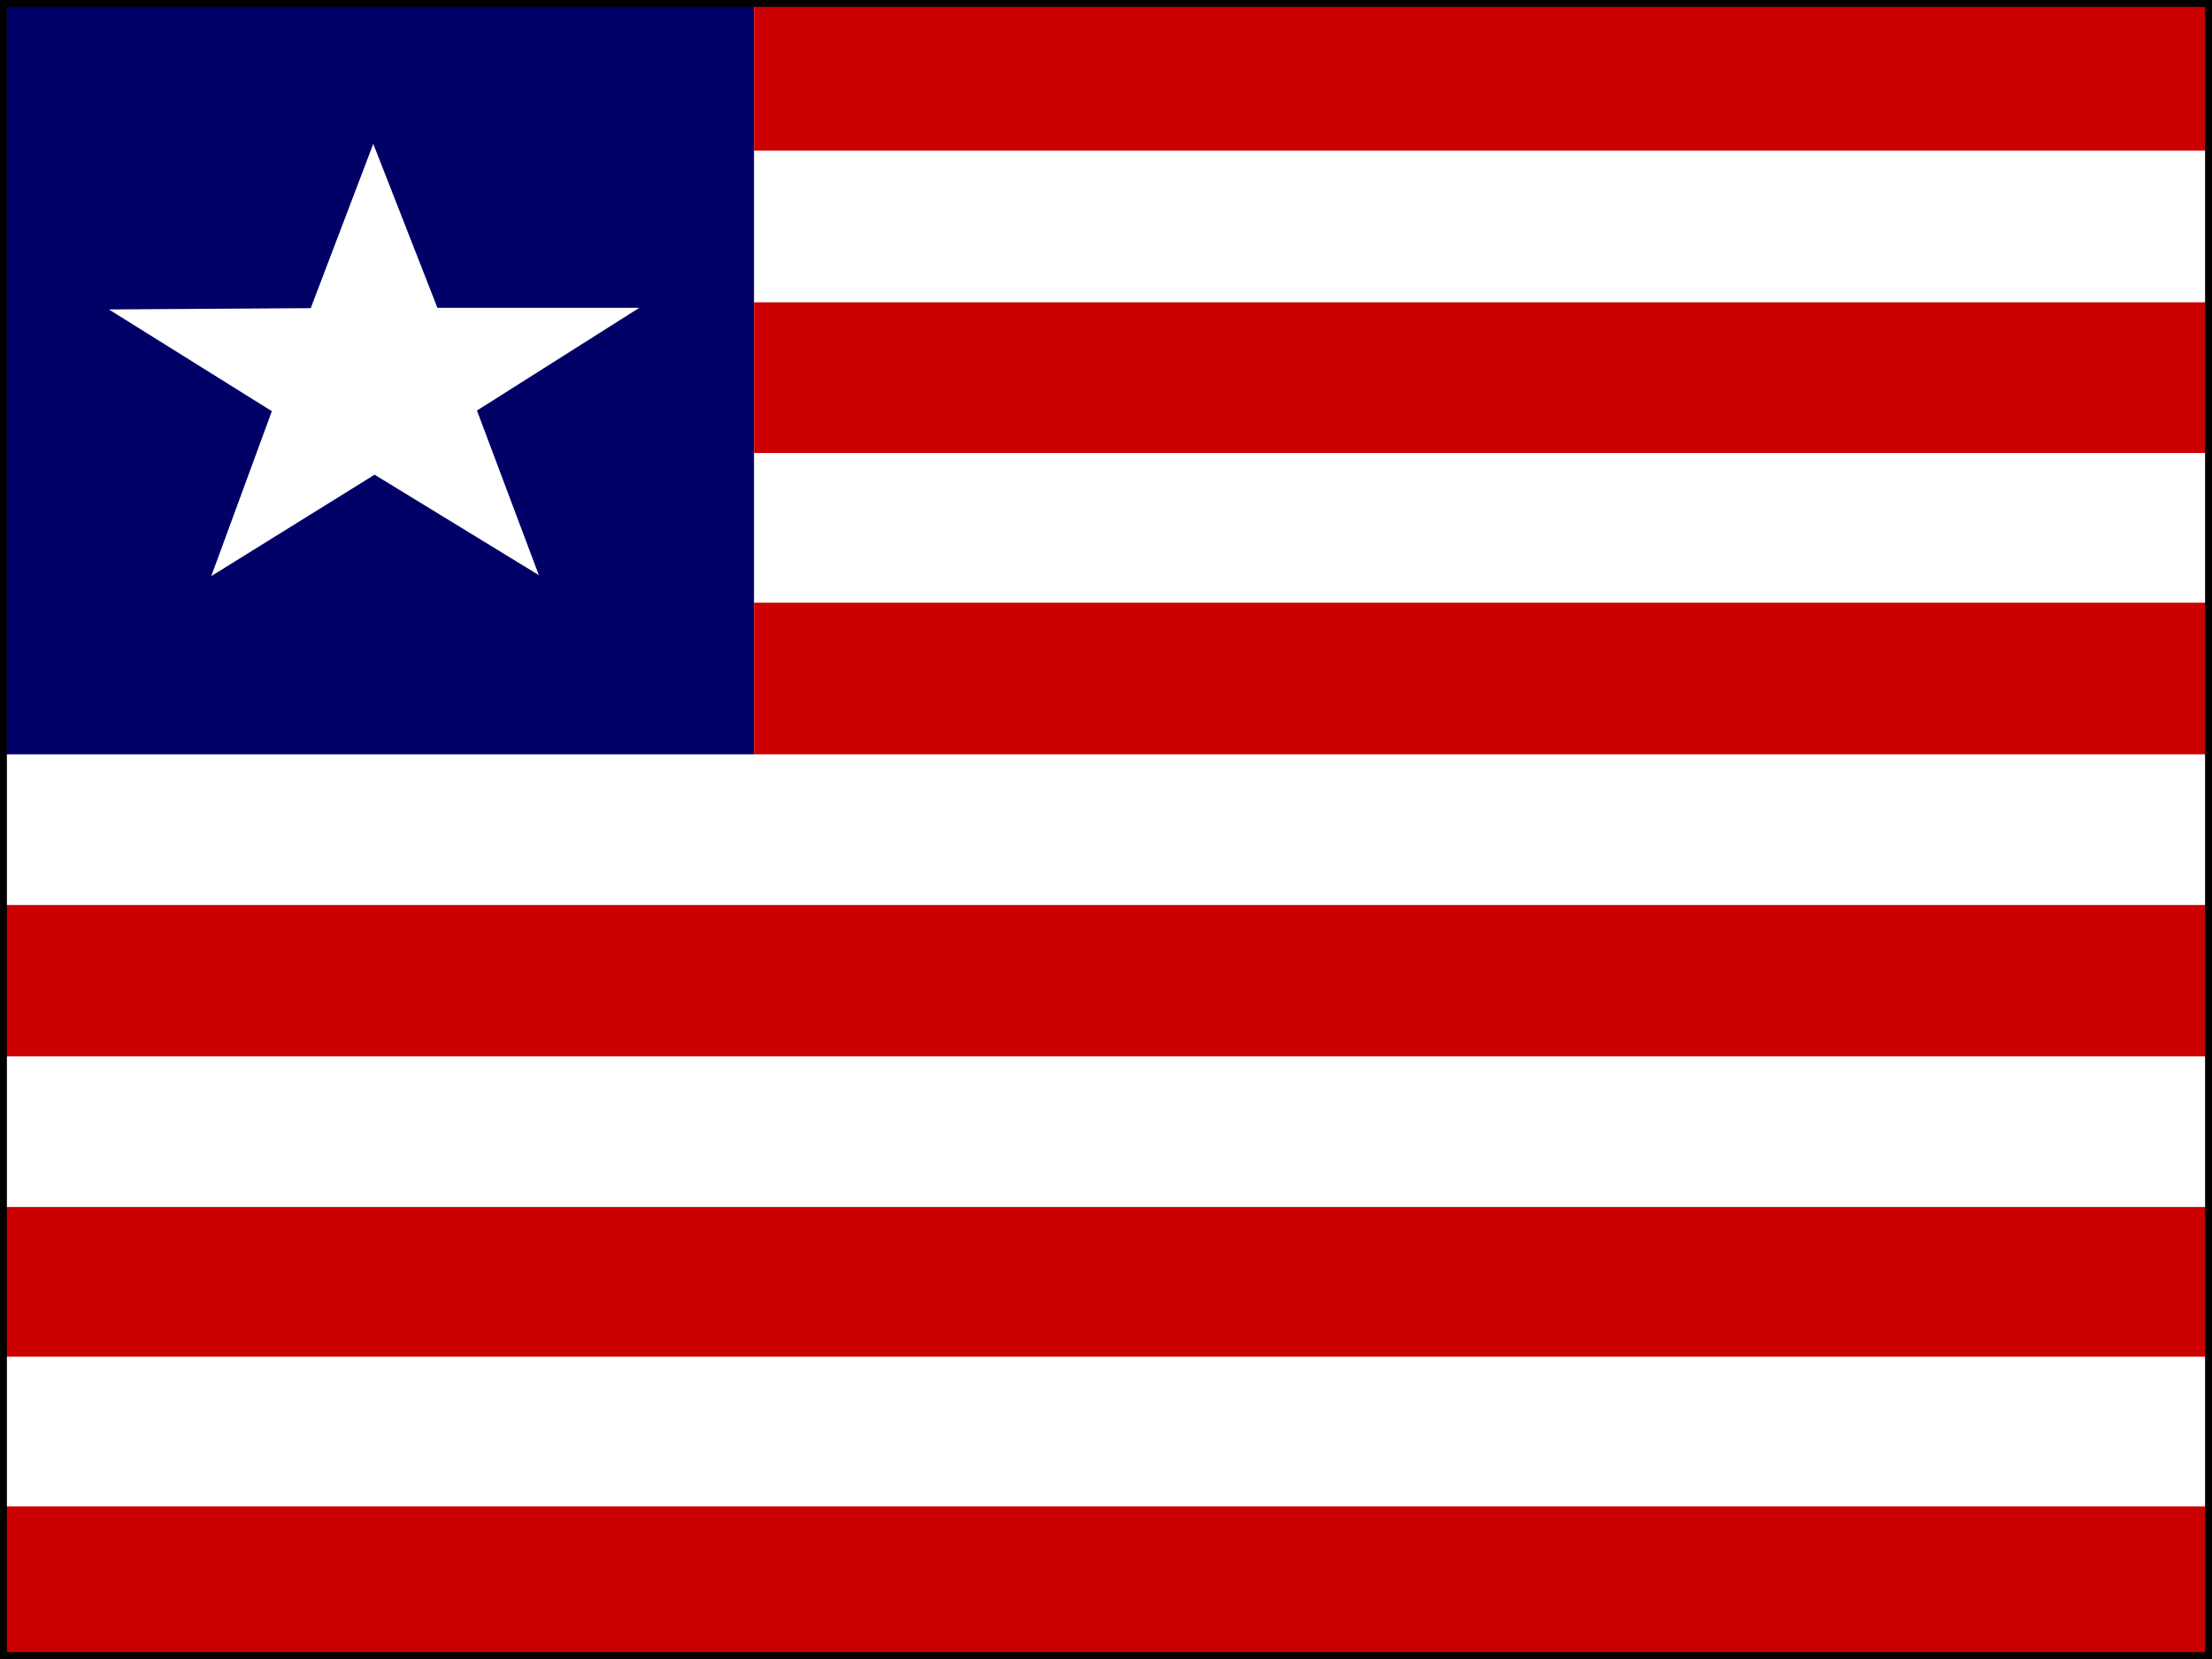
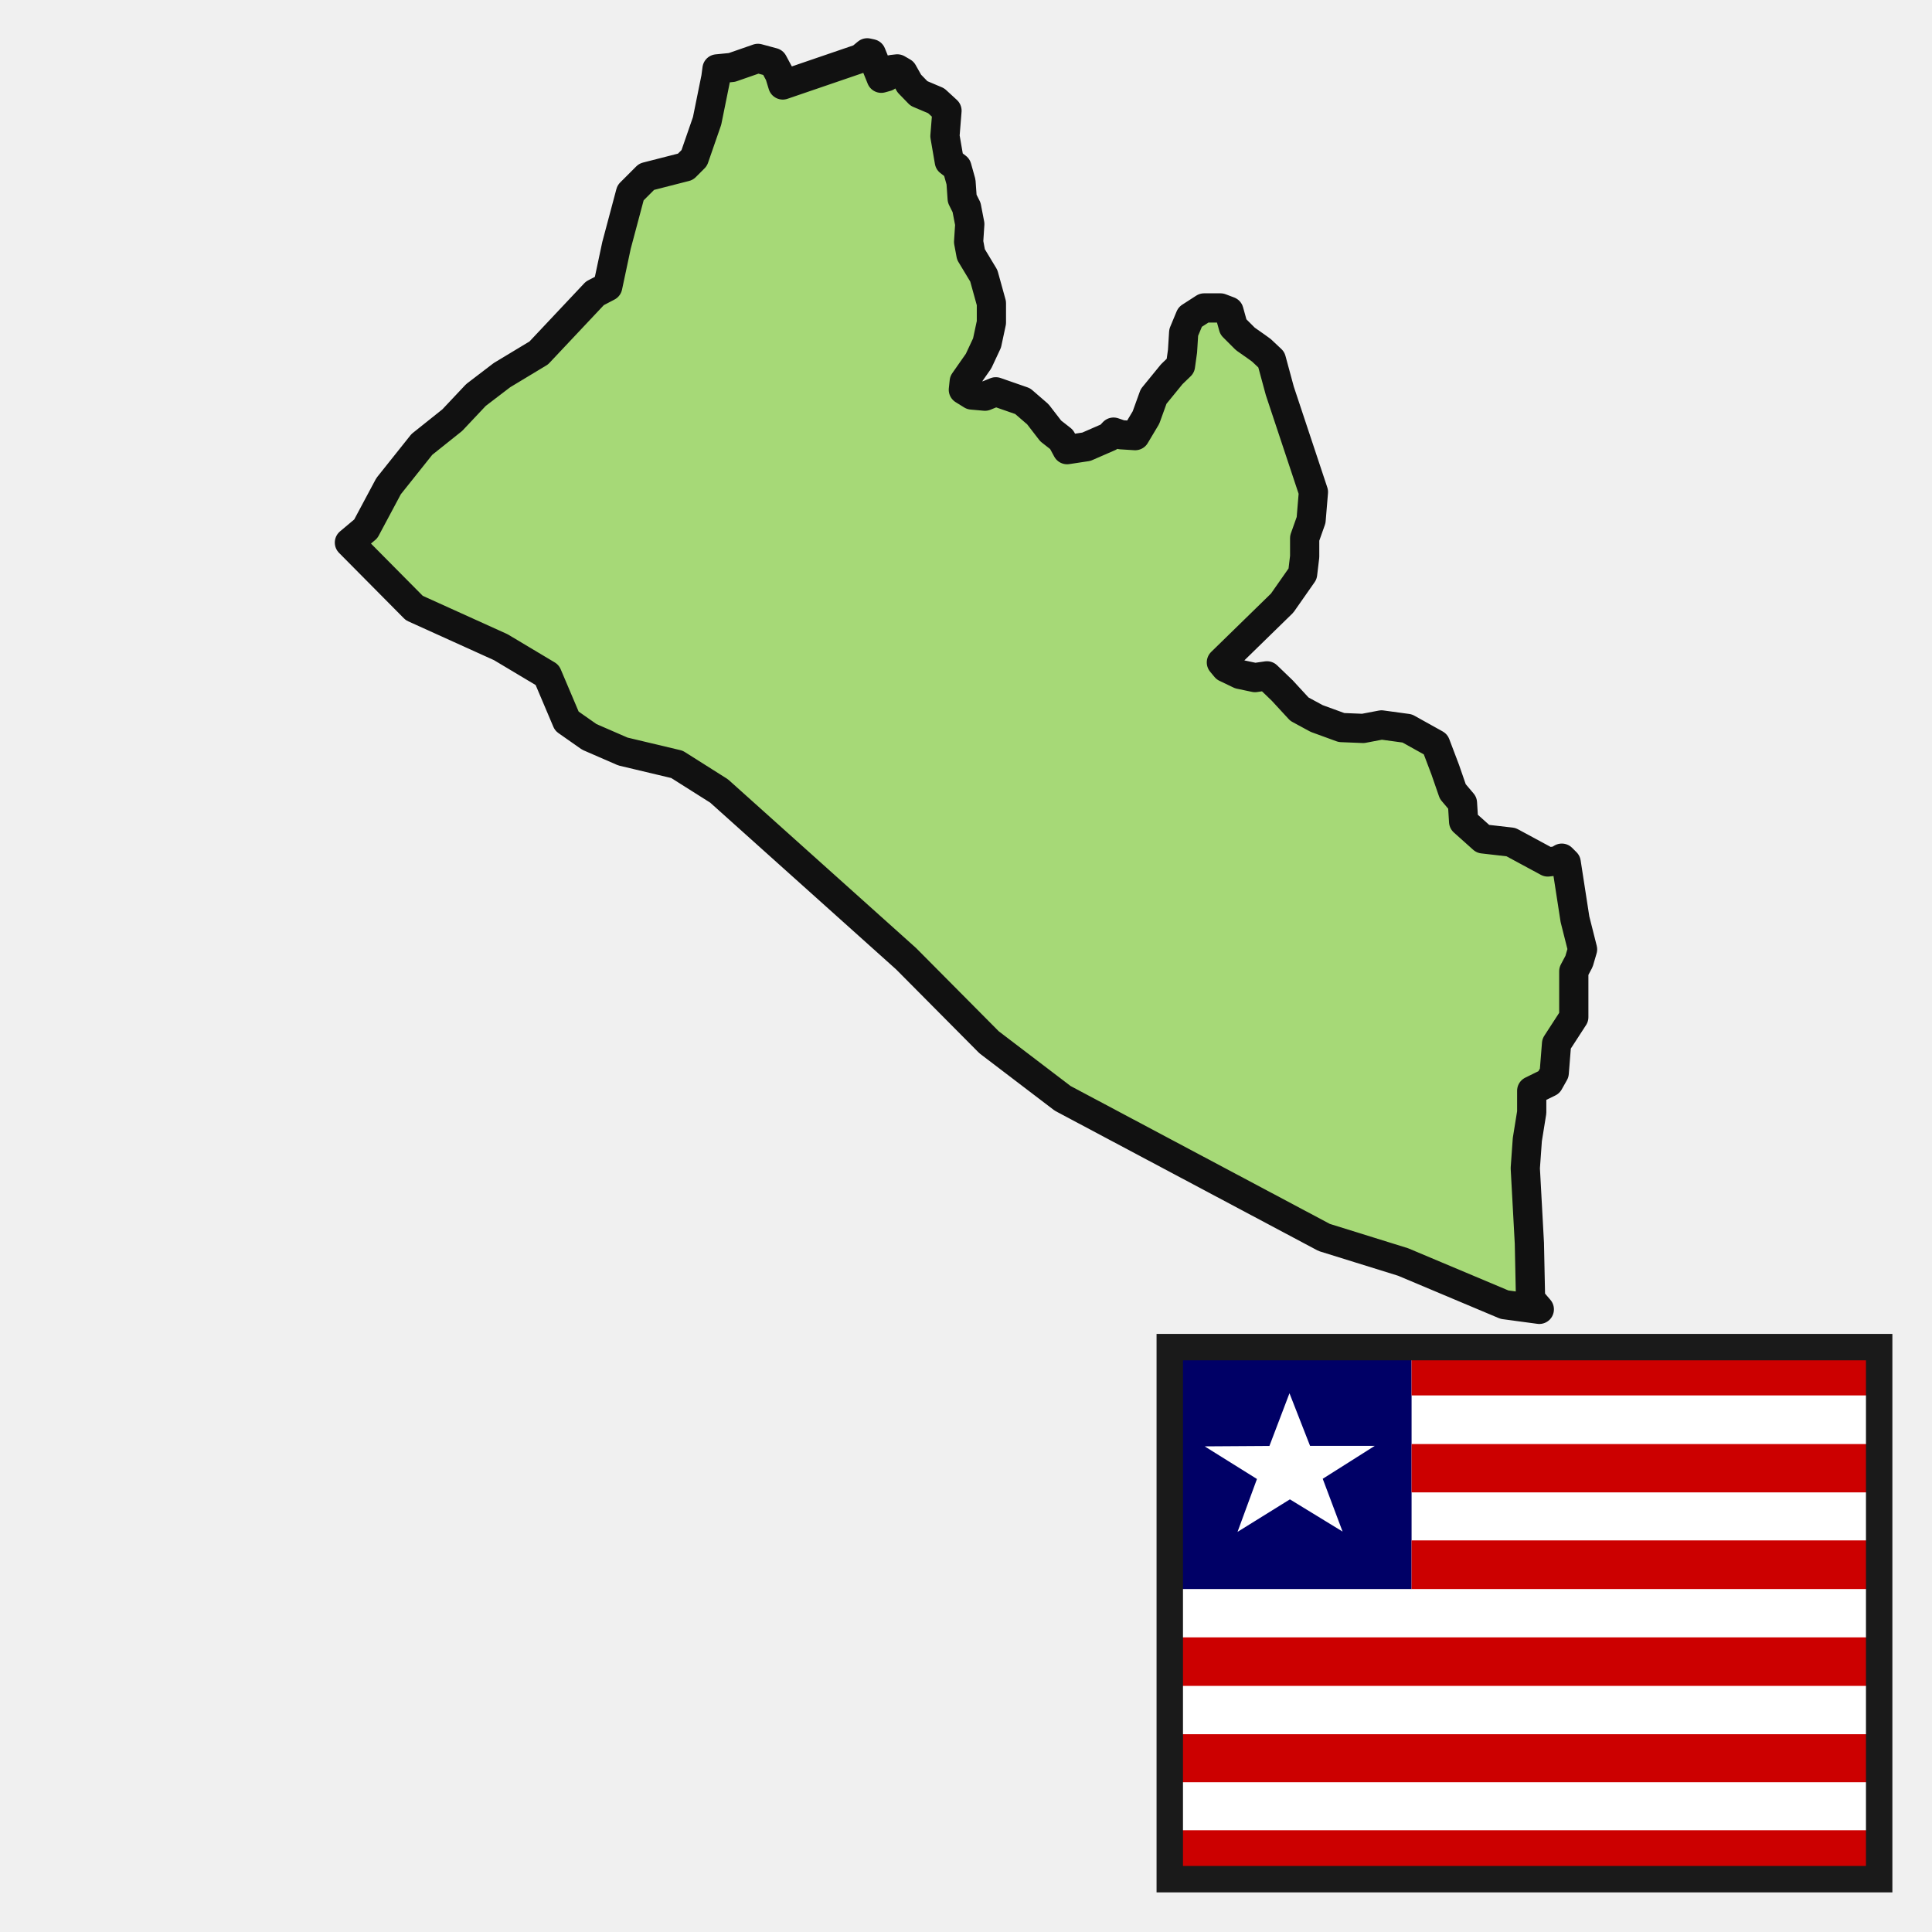
- <svg xmlns="http://www.w3.org/2000/svg" id="flag-icons-lr" viewBox="0 0 640 480" data-copyright="© 2026 Sensory App House">
-   <defs>
-     <clipPath id="lr-a">
-       <path fill-opacity=".7" d="M0 0h682.7v512H0z" />
-     </clipPath>
-   </defs>
-   <g fill-rule="evenodd" clip-path="url(#lr-a)" transform="scale(.9375)">
-     <path fill="#fff" d="M0 0h767.9v512H0z" />
-     <path fill="#006" d="M0 0h232.7v232.8H0z" />
-     <path fill="#c00" d="M0 464.9h767.9V512H0z" />
-     <path fill="#c00" d="M0 465.4h767.9V512H0zm0-92.9h767.9v46.2H0zm0-93.2h766V326H0zM232.7 0h535.1v46.5H232.7zm0 186h535.1v46.8H232.7zm0-92.7h535.1v46.5H232.7z" />
-     <path fill="#fff" d="m166.3 177.5-50.7-31-50.4 31.3 18.7-50.9-50.3-31.4 62.3-.4 19.3-50.7L135 95h62.3l-50.1 31.7z" />
+ <svg xmlns="http://www.w3.org/2000/svg" viewBox="0 0 512 512">
+   <g transform="translate(57.75 -17.75) scale(0.7744)">
+     <path d="M 45.0 208.6 L 50.6 203.9 L 58.4 189.3 L 69.8 175.0 L 80.2 166.7 L 88.3 158.1 L 97.2 151.3 L 109.8 143.7 L 129.0 123.3 L 133.4 121.0 L 136.4 106.9 L 141.2 88.9 L 146.7 83.4 L 160.0 80.0 L 163.0 77.0 L 167.4 64.3 L 170.4 49.5 L 170.8 46.5 L 175.9 46.0 L 184.8 42.9 L 190.0 44.3 L 192.2 48.4 L 193.3 52.0 L 219.9 42.9 L 222.2 41.0 L 223.6 41.3 L 227.0 49.7 L 228.8 49.2 L 230.7 46.7 L 232.5 46.5 L 234.4 47.6 L 236.6 51.5 L 239.9 54.9 L 245.8 57.4 L 249.5 60.8 L 248.8 69.5 L 250.3 78.2 L 252.9 80.2 L 254.3 85.2 L 254.7 90.9 L 256.2 93.9 L 257.3 99.6 L 256.9 105.7 L 257.7 110.0 L 262.1 117.3 L 264.7 126.7 L 264.7 133.3 L 263.2 140.3 L 260.3 146.5 L 255.4 153.5 L 255.1 156.3 L 258.0 158.1 L 262.5 158.5 L 266.2 157.0 L 275.4 160.2 L 280.6 164.7 L 285.0 170.4 L 288.7 173.3 L 290.6 176.8 L 297.2 175.8 L 305.0 172.4 L 306.5 170.8 L 309.1 171.7 L 313.9 172.0 L 317.6 165.8 L 320.2 158.6 L 326.4 151.0 L 329.4 148.1 L 330.1 143.1 L 330.5 136.7 L 332.7 131.4 L 337.5 128.3 L 343.1 128.3 L 346.0 129.4 L 347.5 134.8 L 351.6 138.9 L 355.3 141.5 L 357.1 142.8 L 360.5 146.0 L 363.4 156.7 L 374.9 191.3 L 374.1 200.9 L 371.9 207.1 L 371.9 213.4 L 371.2 219.3 L 364.2 229.3 L 343.4 249.6 L 344.9 251.4 L 349.7 253.7 L 354.9 254.8 L 359.0 254.2 L 364.2 259.2 L 370.1 265.6 L 376.0 268.8 L 384.5 271.9 L 391.9 272.2 L 398.2 271.0 L 407.0 272.2 L 416.7 277.6 L 420.0 286.3 L 422.6 293.8 L 425.9 297.7 L 426.3 304.1 L 432.9 310.0 L 442.5 311.1 L 455.1 317.9 L 458.4 317.5 L 459.9 316.6 L 461.4 318.1 L 464.4 337.5 L 467.0 347.8 L 465.8 351.9 L 464.0 355.3 L 464.0 371.0 L 458.1 380.1 L 457.3 390.1 L 455.5 393.3 L 449.6 396.2 L 449.6 403.6 L 448.1 412.9 L 447.4 422.7 L 448.8 448.4 L 449.2 467.5 L 452.2 471.0 L 440.3 469.4 L 405.6 454.8 L 378.6 446.4 L 289.1 398.8 L 263.9 379.6 L 235.5 351.0 L 171.5 293.6 L 157.1 284.5 L 138.6 280.1 L 127.1 275.1 L 119.4 269.7 L 112.7 253.9 L 96.8 244.4 L 67.2 231.0 L 45.0 208.6 Z" fill="#a6d977" stroke="#111111" stroke-width="10" stroke-linejoin="round" fill-rule="evenodd" />
  </g>
-   <rect x="1" y="1" width="638" height="478" fill="none" stroke="#000000" stroke-width="2" />
+   <rect x="310" y="357" width="188" height="141" fill="#ffffff" />
+   <g transform="translate(310 357) scale(0.29375)">
+     <defs>
+       <clipPath id="lr-a">
+         <path fill-opacity=".7" d="M0 0h682.7v512H0z" />
+       </clipPath>
+     </defs>
+     <g fill-rule="evenodd" clip-path="url(#lr-a)" transform="scale(.9375)">
+       <path fill="#fff" d="M0 0h767.9v512H0z" />
+       <path fill="#006" d="M0 0h232.7v232.8H0z" />
+       <path fill="#c00" d="M0 464.9h767.9V512H0z" />
+       <path fill="#c00" d="M0 465.4h767.9V512H0zm0-92.9h767.9v46.2H0zm0-93.2h766V326H0zM232.7 0h535.1v46.5H232.7zm0 186h535.1v46.8H232.7zm0-92.7h535.1v46.5H232.7z" />
+       <path fill="#fff" d="m166.3 177.5-50.7-31-50.4 31.3 18.7-50.9-50.3-31.4 62.3-.4 19.3-50.7L135 95h62.3l-50.1 31.7z" />
+     </g>
+     <rect x="1" y="1" width="638" height="478" fill="none" stroke="#000000" stroke-width="2" />
+   </g>
+   <rect x="310" y="357" width="188" height="141" fill="none" stroke="#1a1a1a" stroke-width="7" />
</svg>
